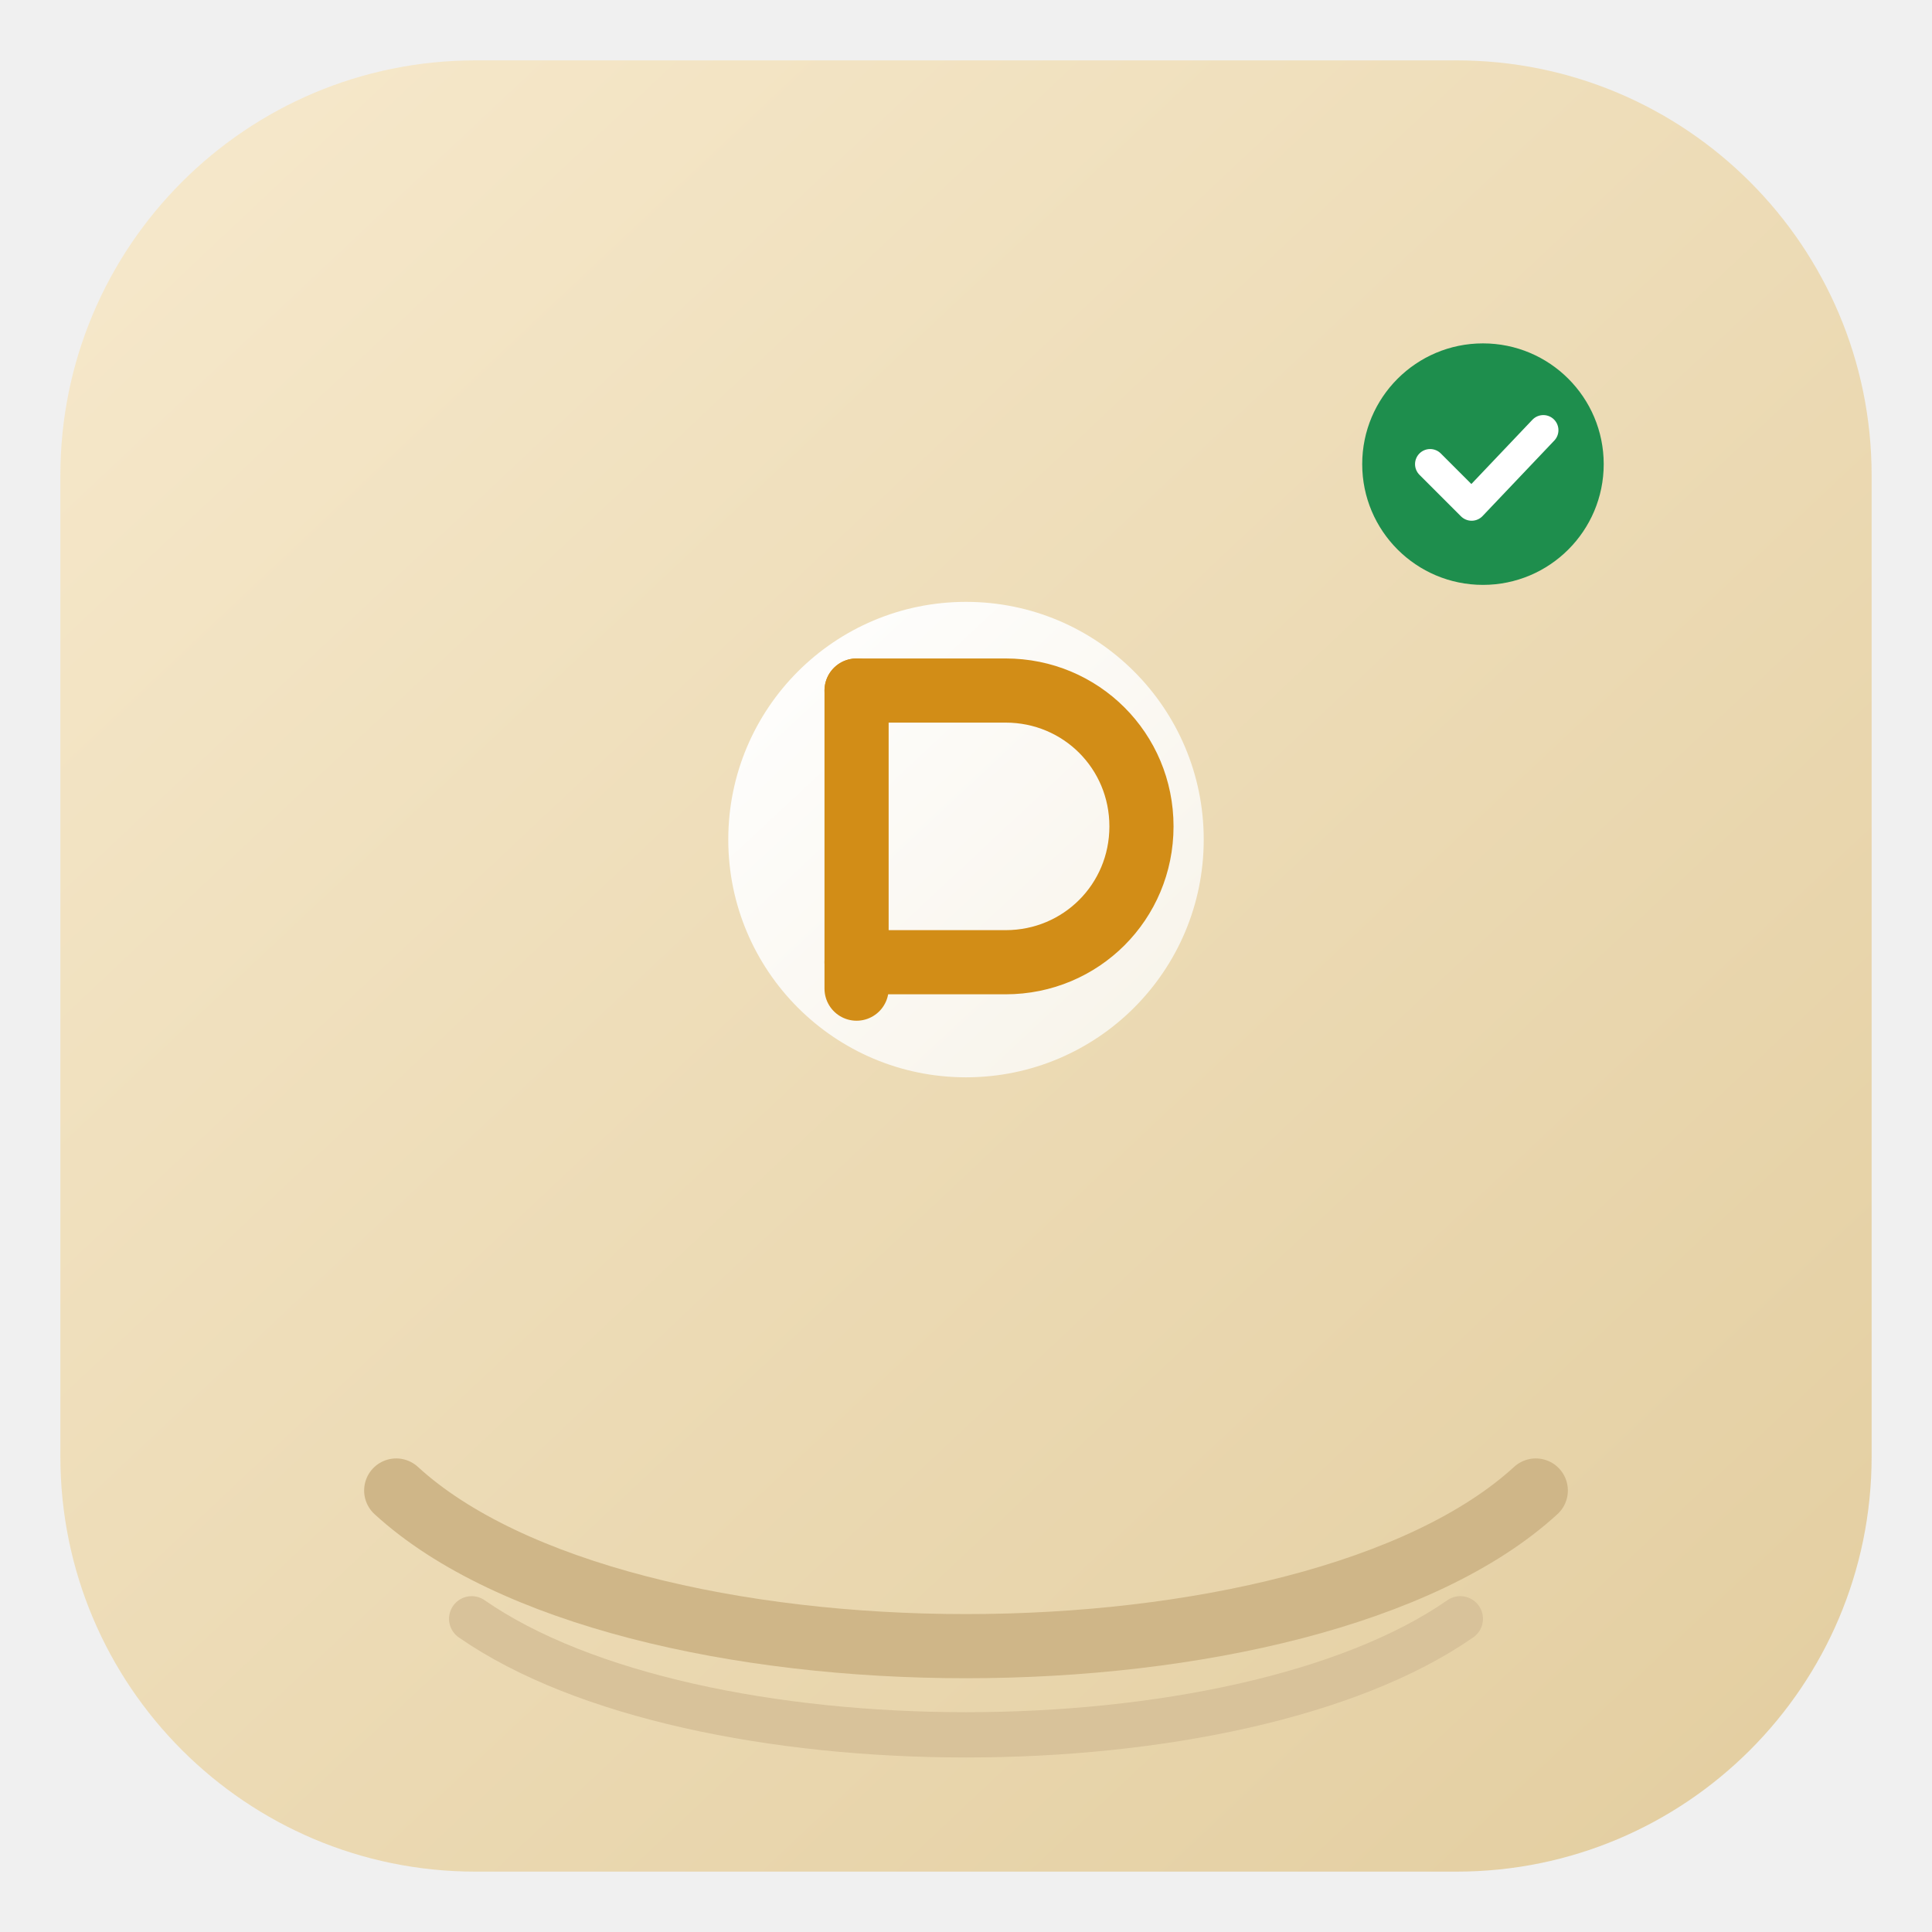
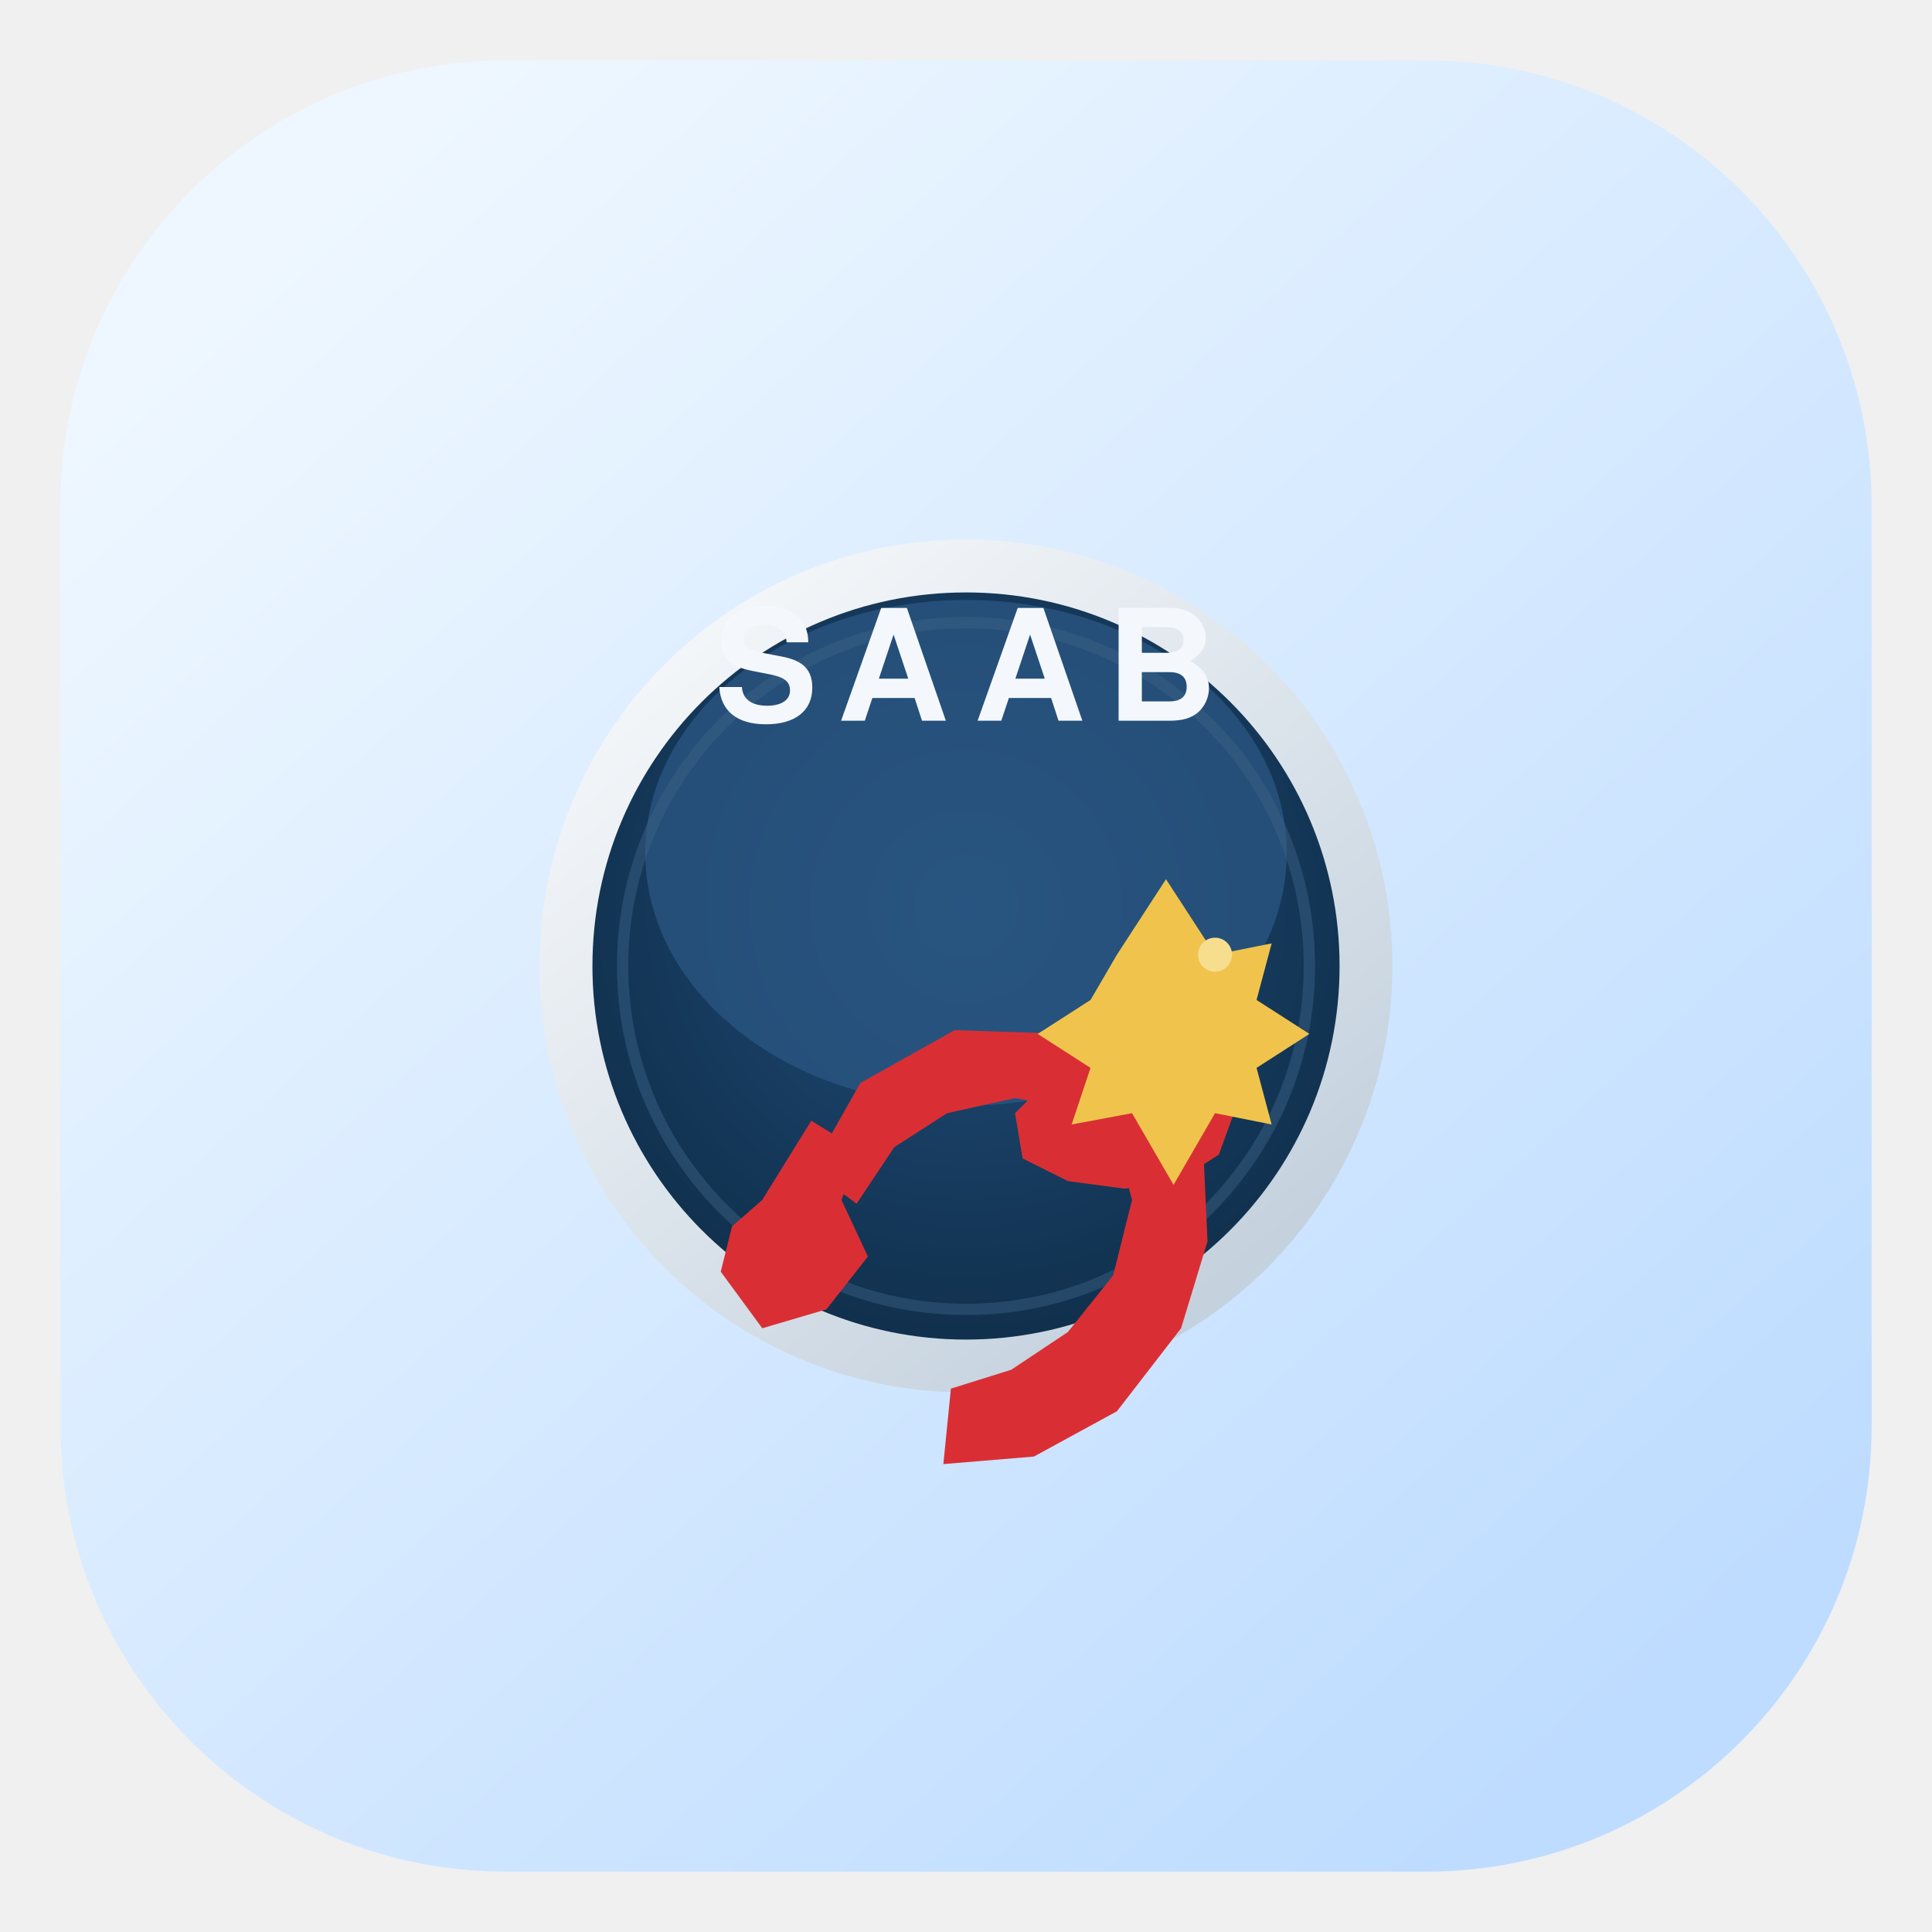
- <svg xmlns="http://www.w3.org/2000/svg" id="Lag_1" version="1.1" viewBox="0 0 1024 1024">
+ <svg xmlns="http://www.w3.org/2000/svg" viewBox="0 0 1024 1024" role="img" aria-labelledby="title desc">
  <defs>
-     <style>
-       .st0 {
-         fill: url(#Ikke-navngivet_forløb);
-       }
- 
-       .st1 {
-         fill: #1e8e4d;
-       }
- 
-       .st2, .st3 {
-         stroke: #d28d17;
-       }
- 
-       .st2, .st3, .st4 {
-         stroke-width: 34px;
-       }
- 
-       .st2, .st3, .st4, .st5, .st6 {
-         fill: none;
-         stroke-linecap: round;
-       }
- 
-       .st2, .st5 {
-         stroke-linejoin: round;
-       }
- 
-       .st4 {
-         stroke: #cfb688;
-       }
- 
-       .st5 {
-         stroke: #fff;
-         stroke-width: 16px;
-       }
- 
-       .st6 {
-         stroke: #d8c29a;
-         stroke-width: 24px;
-       }
- 
-       .st7 {
-         fill: url(#Ikke-navngivet_forløb_3);
-       }
- 
-       .st8 {
-         fill: url(#Ikke-navngivet_forløb_2);
-       }
- 
-       .st9 {
-         filter: url(#shadow);
-       }
-     </style>
-     <linearGradient id="Ikke-navngivet_forløb" data-name="Ikke-navngivet forløb" x1="117.26" y1="933.42" x2="917.26" y2="83.42" gradientTransform="translate(0 1026) scale(1 -1)" gradientUnits="userSpaceOnUse">
-       <stop offset="0" stop-color="#f5e7c9" />
-       <stop offset="1" stop-color="#e4cfa2" />
+     <linearGradient id="bg" x1="160" y1="120" x2="864" y2="904" gradientUnits="userSpaceOnUse">
+       <stop offset="0" stop-color="#eef7ff" />
+       <stop offset="1" stop-color="#bedcff" />
    </linearGradient>
-     <filter id="shadow" x="200" y="180" width="624" height="690">
-       <feOffset dy="18" />
-       <feGaussianBlur stdDeviation="18" />
-       <feColorMatrix values="0 0 0 0 0.17 0 0 0 0 0.12 0 0 0 0 0.06 0 0 0 0.28 0" />
-     </filter>
-     <linearGradient id="Ikke-navngivet_forløb_2" data-name="Ikke-navngivet forløb 2" x1="413.11" y1="762.38" x2="613.11" y2="382.38" gradientTransform="translate(0 1026) scale(1 -1)" gradientUnits="userSpaceOnUse">
-       <stop offset="0" stop-color="#137765" />
-       <stop offset="1" stop-color="#0c5b4d" />
-     </linearGradient>
-     <linearGradient id="Ikke-navngivet_forløb_3" data-name="Ikke-navngivet forløb 3" x1="388.53" y1="713.29" x2="668.53" y2="413.29" gradientTransform="translate(0 1026) scale(1 -1)" gradientUnits="userSpaceOnUse">
-       <stop offset="0" stop-color="#fff" />
-       <stop offset="1" stop-color="#f6f1e5" />
+     <radialGradient id="badgeBlue" cx="50%" cy="42%" r="58%">
+       <stop offset="0" stop-color="#214d7a" />
+       <stop offset="1" stop-color="#10304d" />
+     </radialGradient>
+     <linearGradient id="ring" x1="300" y1="250" x2="724" y2="774" gradientUnits="userSpaceOnUse">
+       <stop offset="0" stop-color="#ffffff" />
+       <stop offset="1" stop-color="#b8c8d7" />
    </linearGradient>
  </defs>
-   <rect class="st0" x="32" y="32" width="960" height="960" rx="220" ry="220" />
-   <path class="st4" d="M210,790c120,110,484,110,604,0" />
-   <path class="st6" d="M250,858c118,82,406,82,524,0" />
-   <g class="st9">
-     <path class="st8" d="M512,246c-112,0-203,89-203,200,0,144,155,283,190,314,8,7,18,7,26,0,35-31,190-170,190-314,0-111-91-200-203-200Z" />
+   <rect x="32" y="32" width="960" height="960" rx="236" ry="236" fill="url(#bg)" />
+   <circle cx="512" cy="512" r="226" fill="url(#ring)" />
+   <circle cx="512" cy="512" r="198" fill="url(#badgeBlue)" />
+   <ellipse cx="512" cy="452" rx="170" ry="134" fill="#2b5784" opacity=".72" />
+   <circle cx="512" cy="512" r="182" fill="none" stroke="#3d6388" stroke-width="6" opacity=".45" />
+   <text x="512" y="382" text-anchor="middle" font-family="Avenir Next, Helvetica, Arial, sans-serif" font-size="82" font-weight="700" letter-spacing="12" fill="#f4f8fc">SAAB</text>
+   <g transform="translate(512 578)">
+     <path d="M-82 42-56-4-6-32 54-30 102-4 126 36 128 80 114 126 80 170 36 194-12 198-8 158 24 148 54 128 78 98 88 58 80 28 58 10 26 4-10 12-38 30-58 60Z" fill="#d92f34" />
+     <path d="M-108 58-82 16-56 32-66 58-52 88-74 116-108 126-130 96-124 72Z" fill="#d92f34" />
+     <path d="M26 12 54-16 96-24 128-10 142 12 134 34 112 48 84 52 54 48 30 36Z" fill="#d92f34" />
+     <path d="M80-72 106-112 132-72 162-78 154-48 182-30 154-12 162 18 132 12 110 50 88 12 56 18 66-12 38-30 66-48Z" fill="#f0c44c" />
+     <circle cx="132" cy="-72" r="9" fill="#f7de8f" />
  </g>
-   <circle class="st7" cx="512" cy="445" r="126" />
-   <path class="st3" d="M454,366v158" />
-   <path class="st2" d="M454,366h79c40,0,72,32,72,72s-32,72-72,72h-79" />
-   <circle class="st1" cx="786" cy="246" r="64" />
-   <path class="st5" d="M758,246l22,22,38-40" />
</svg>
